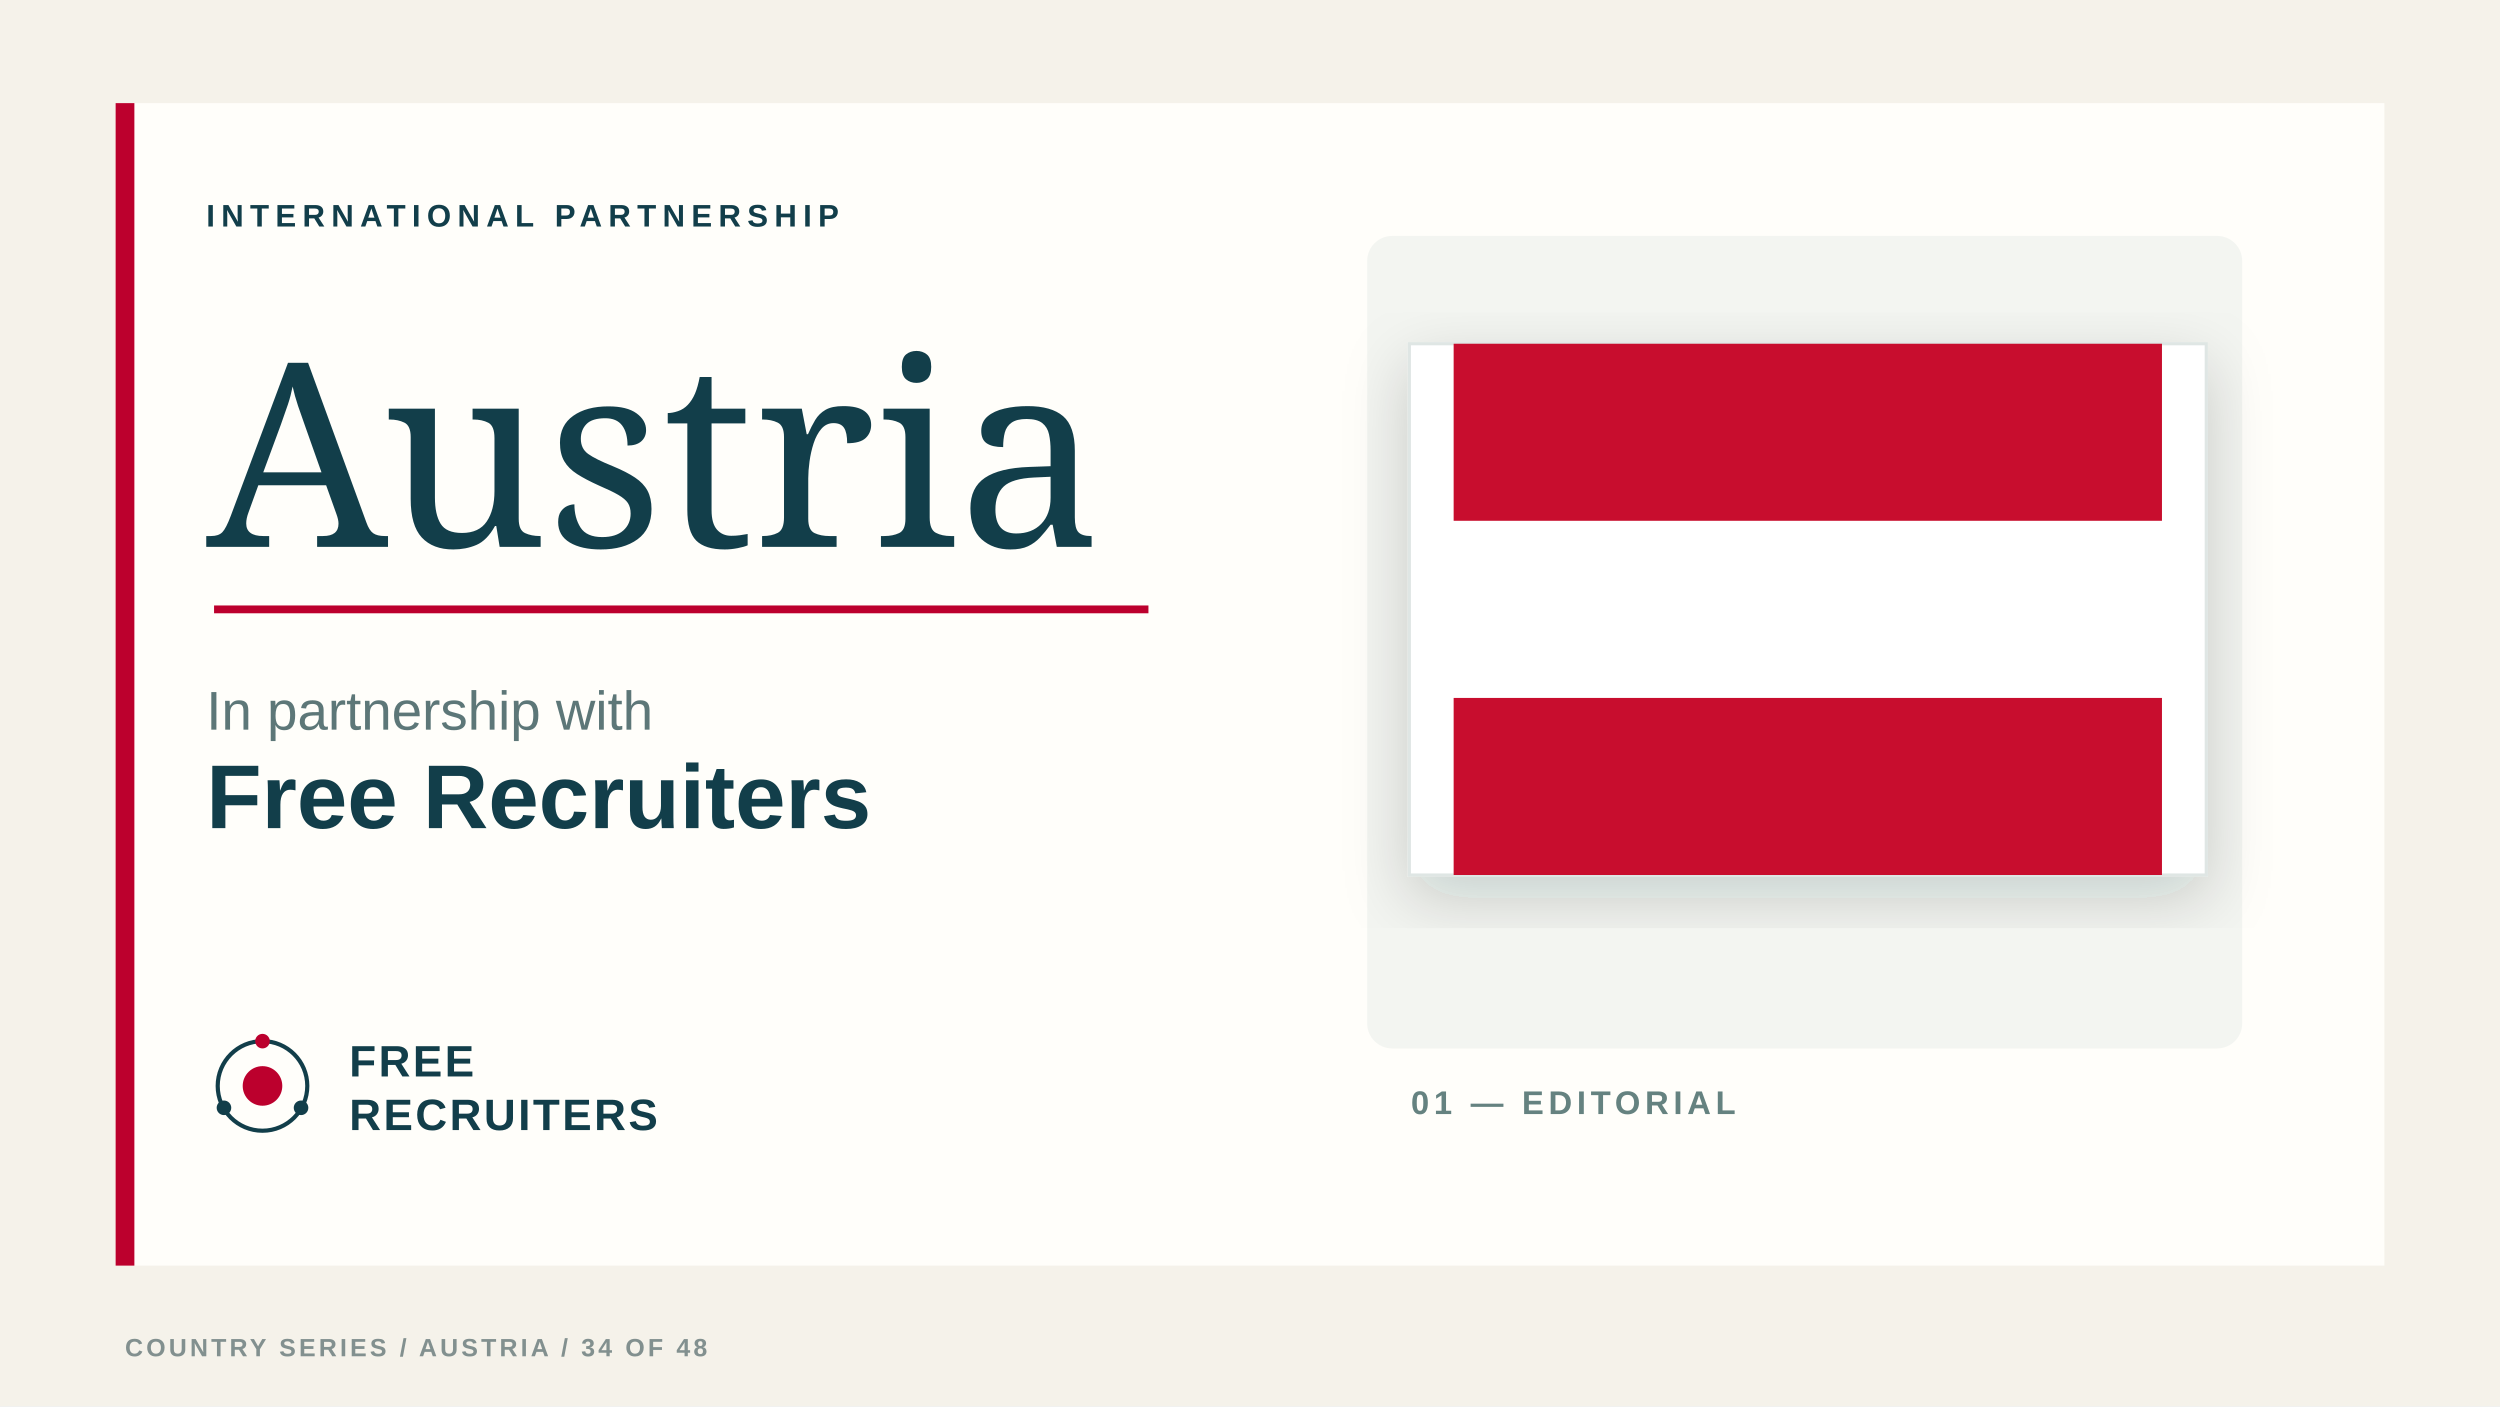
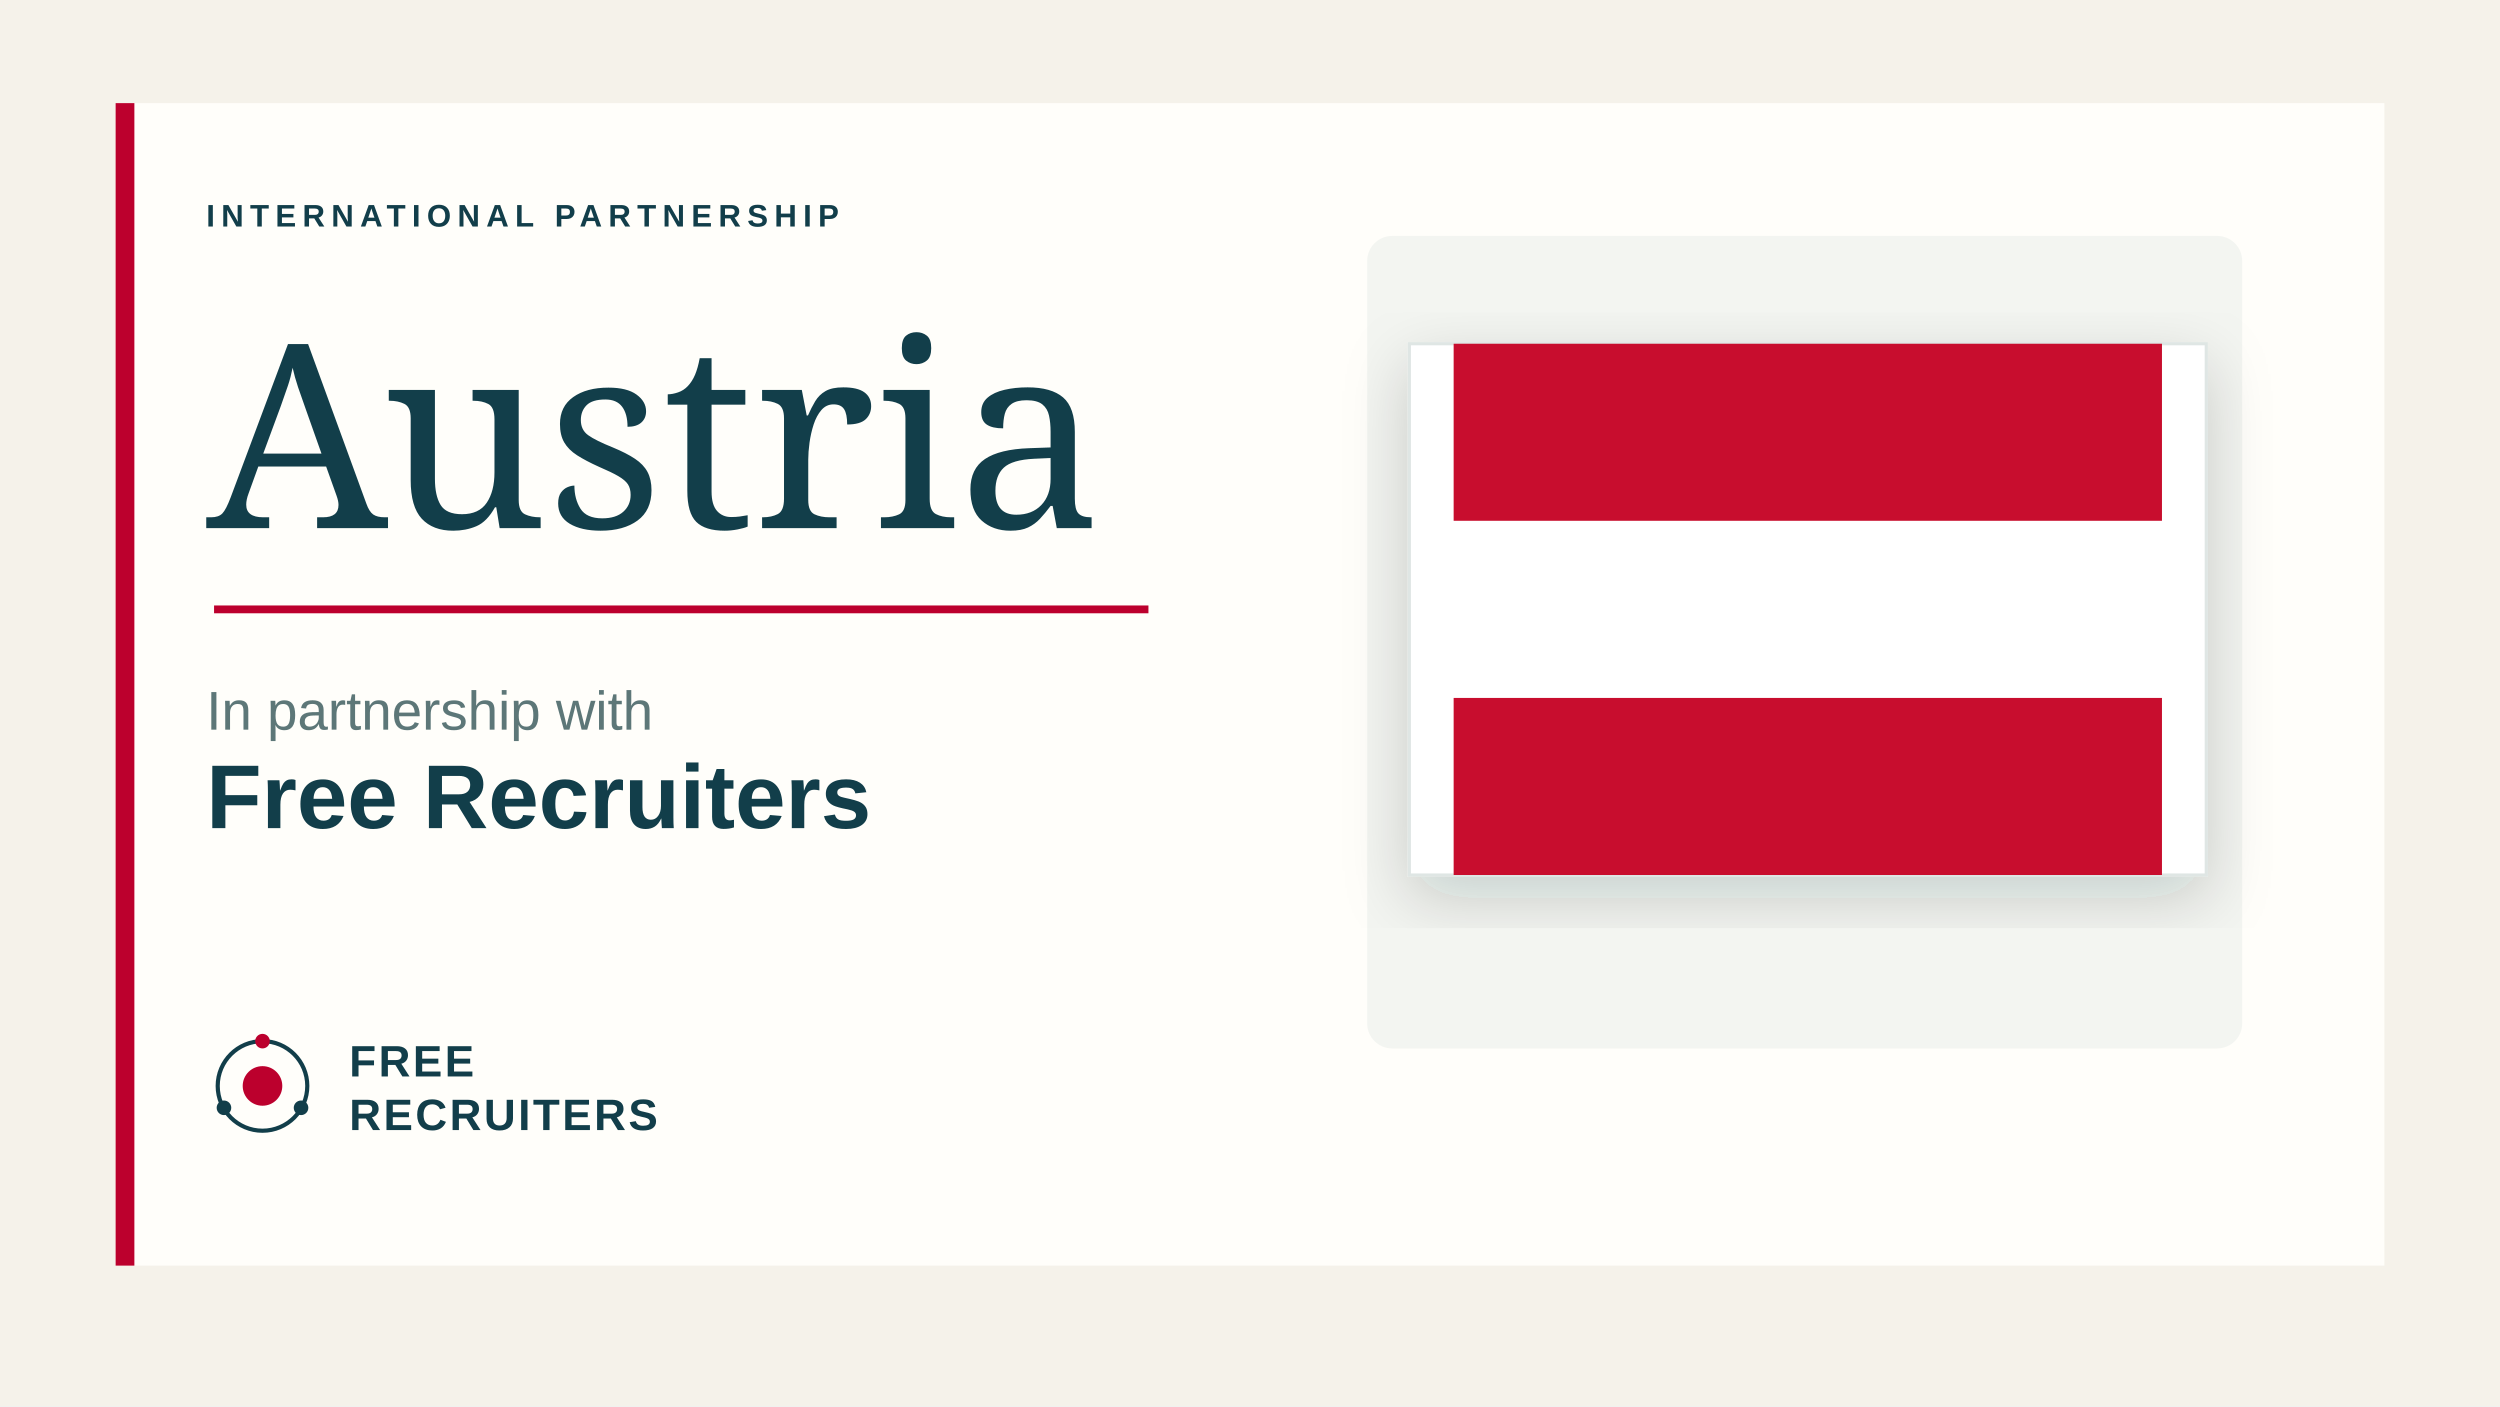
<svg xmlns="http://www.w3.org/2000/svg" width="1600" height="900" viewBox="0 0 1600 900" role="img" aria-label="Austria in partnership with Free Recruiters — Editorial">
  <defs>
    <filter id="shadow">
      <feDropShadow dx="0" dy="14" stdDeviation="20" flood-color="#081F29" flood-opacity=".18" />
    </filter>
    <linearGradient id="sky" x2="1" y2="1">
      <stop stop-color="#d9f2f0" />
      <stop offset="1" stop-color="#eef4ff" />
    </linearGradient>
  </defs>
  <rect width="1600" height="900" fill="#F5F2EA" />
  <rect x="74" y="66" width="1452" height="744" fill="#FFFEFA" />
  <rect x="74" y="66" width="12" height="744" fill="#BC002D" />
  <text x="132" y="145" text-anchor="start" font-family="Arial, sans-serif" font-size="20" font-weight="700" letter-spacing="4" fill="#123E4A">INTERNATIONAL PARTNERSHIP</text>
-   <text x="132" y="350" text-anchor="start" font-family="Georgia,serif" font-size="165" font-weight="400" letter-spacing="0" fill="#123E4A">Austria</text>
+   <text x="132" y="338" text-anchor="start" font-family="Georgia,serif" font-size="165" font-weight="400" letter-spacing="0" fill="#123E4A">Austria</text>
  <path d="M137 390H735" stroke="#BC002D" stroke-width="5" />
  <text x="132" y="467" text-anchor="start" font-family="Arial, sans-serif" font-size="35" font-weight="400" letter-spacing="0" fill="#5D7778">In partnership with</text>
  <text x="132" y="530" text-anchor="start" font-family="Arial, sans-serif" font-size="58" font-weight="700" letter-spacing="0" fill="#123E4A">Free Recruiters</text>
  <g transform="translate(132 659) scale(0.666667)">
    <circle cx="54" cy="54" r="43" fill="none" stroke="#123E4A" stroke-width="4" />
    <circle cx="54" cy="54" r="19" fill="#BC002D" />
    <circle cx="54" cy="11" r="7" fill="#BC002D" />
    <circle cx="91" cy="75" r="7" fill="#123E4A" />
    <circle cx="17" cy="75" r="7" fill="#123E4A" />
  </g>
  <g font-family="Arial, sans-serif" font-weight="800" fill="#123E4A">
    <text x="223.52" y="688.92" font-size="28.16" letter-spacing="1.6">FREE</text>
    <text x="223.52" y="723.24" font-size="28.16" letter-spacing="1.6">RECRUITERS</text>
  </g>
  <rect x="875" y="151" width="560" height="520" rx="16" fill="#F3F5F1" />
  <g filter="url(#shadow)">
    <rect x="902" y="220" width="510" height="340" fill="#fff" stroke="#dfe6e4" stroke-width="2" />
    <svg id="flag-icons-at" viewBox="0 0 640 480" x="902" y="220" width="510" height="340" preserveAspectRatio="xMidYMid meet">
      <path fill="#fff" d="M0 160h640v160H0z" />
      <path fill="#c8102e" d="M0 0h640v160H0zm0 320h640v160H0z" />
    </svg>
  </g>
-   <text x="903" y="713" text-anchor="start" font-family="Arial, sans-serif" font-size="21" font-weight="700" letter-spacing="3" fill="#658280">01 — EDITORIAL</text>
-   <text x="80" y="868" text-anchor="start" font-family="Arial, sans-serif" font-size="16" font-weight="700" letter-spacing="2" fill="#82908F">COUNTRY SERIES  /  AUSTRIA  /  34 OF 48</text>
</svg>
